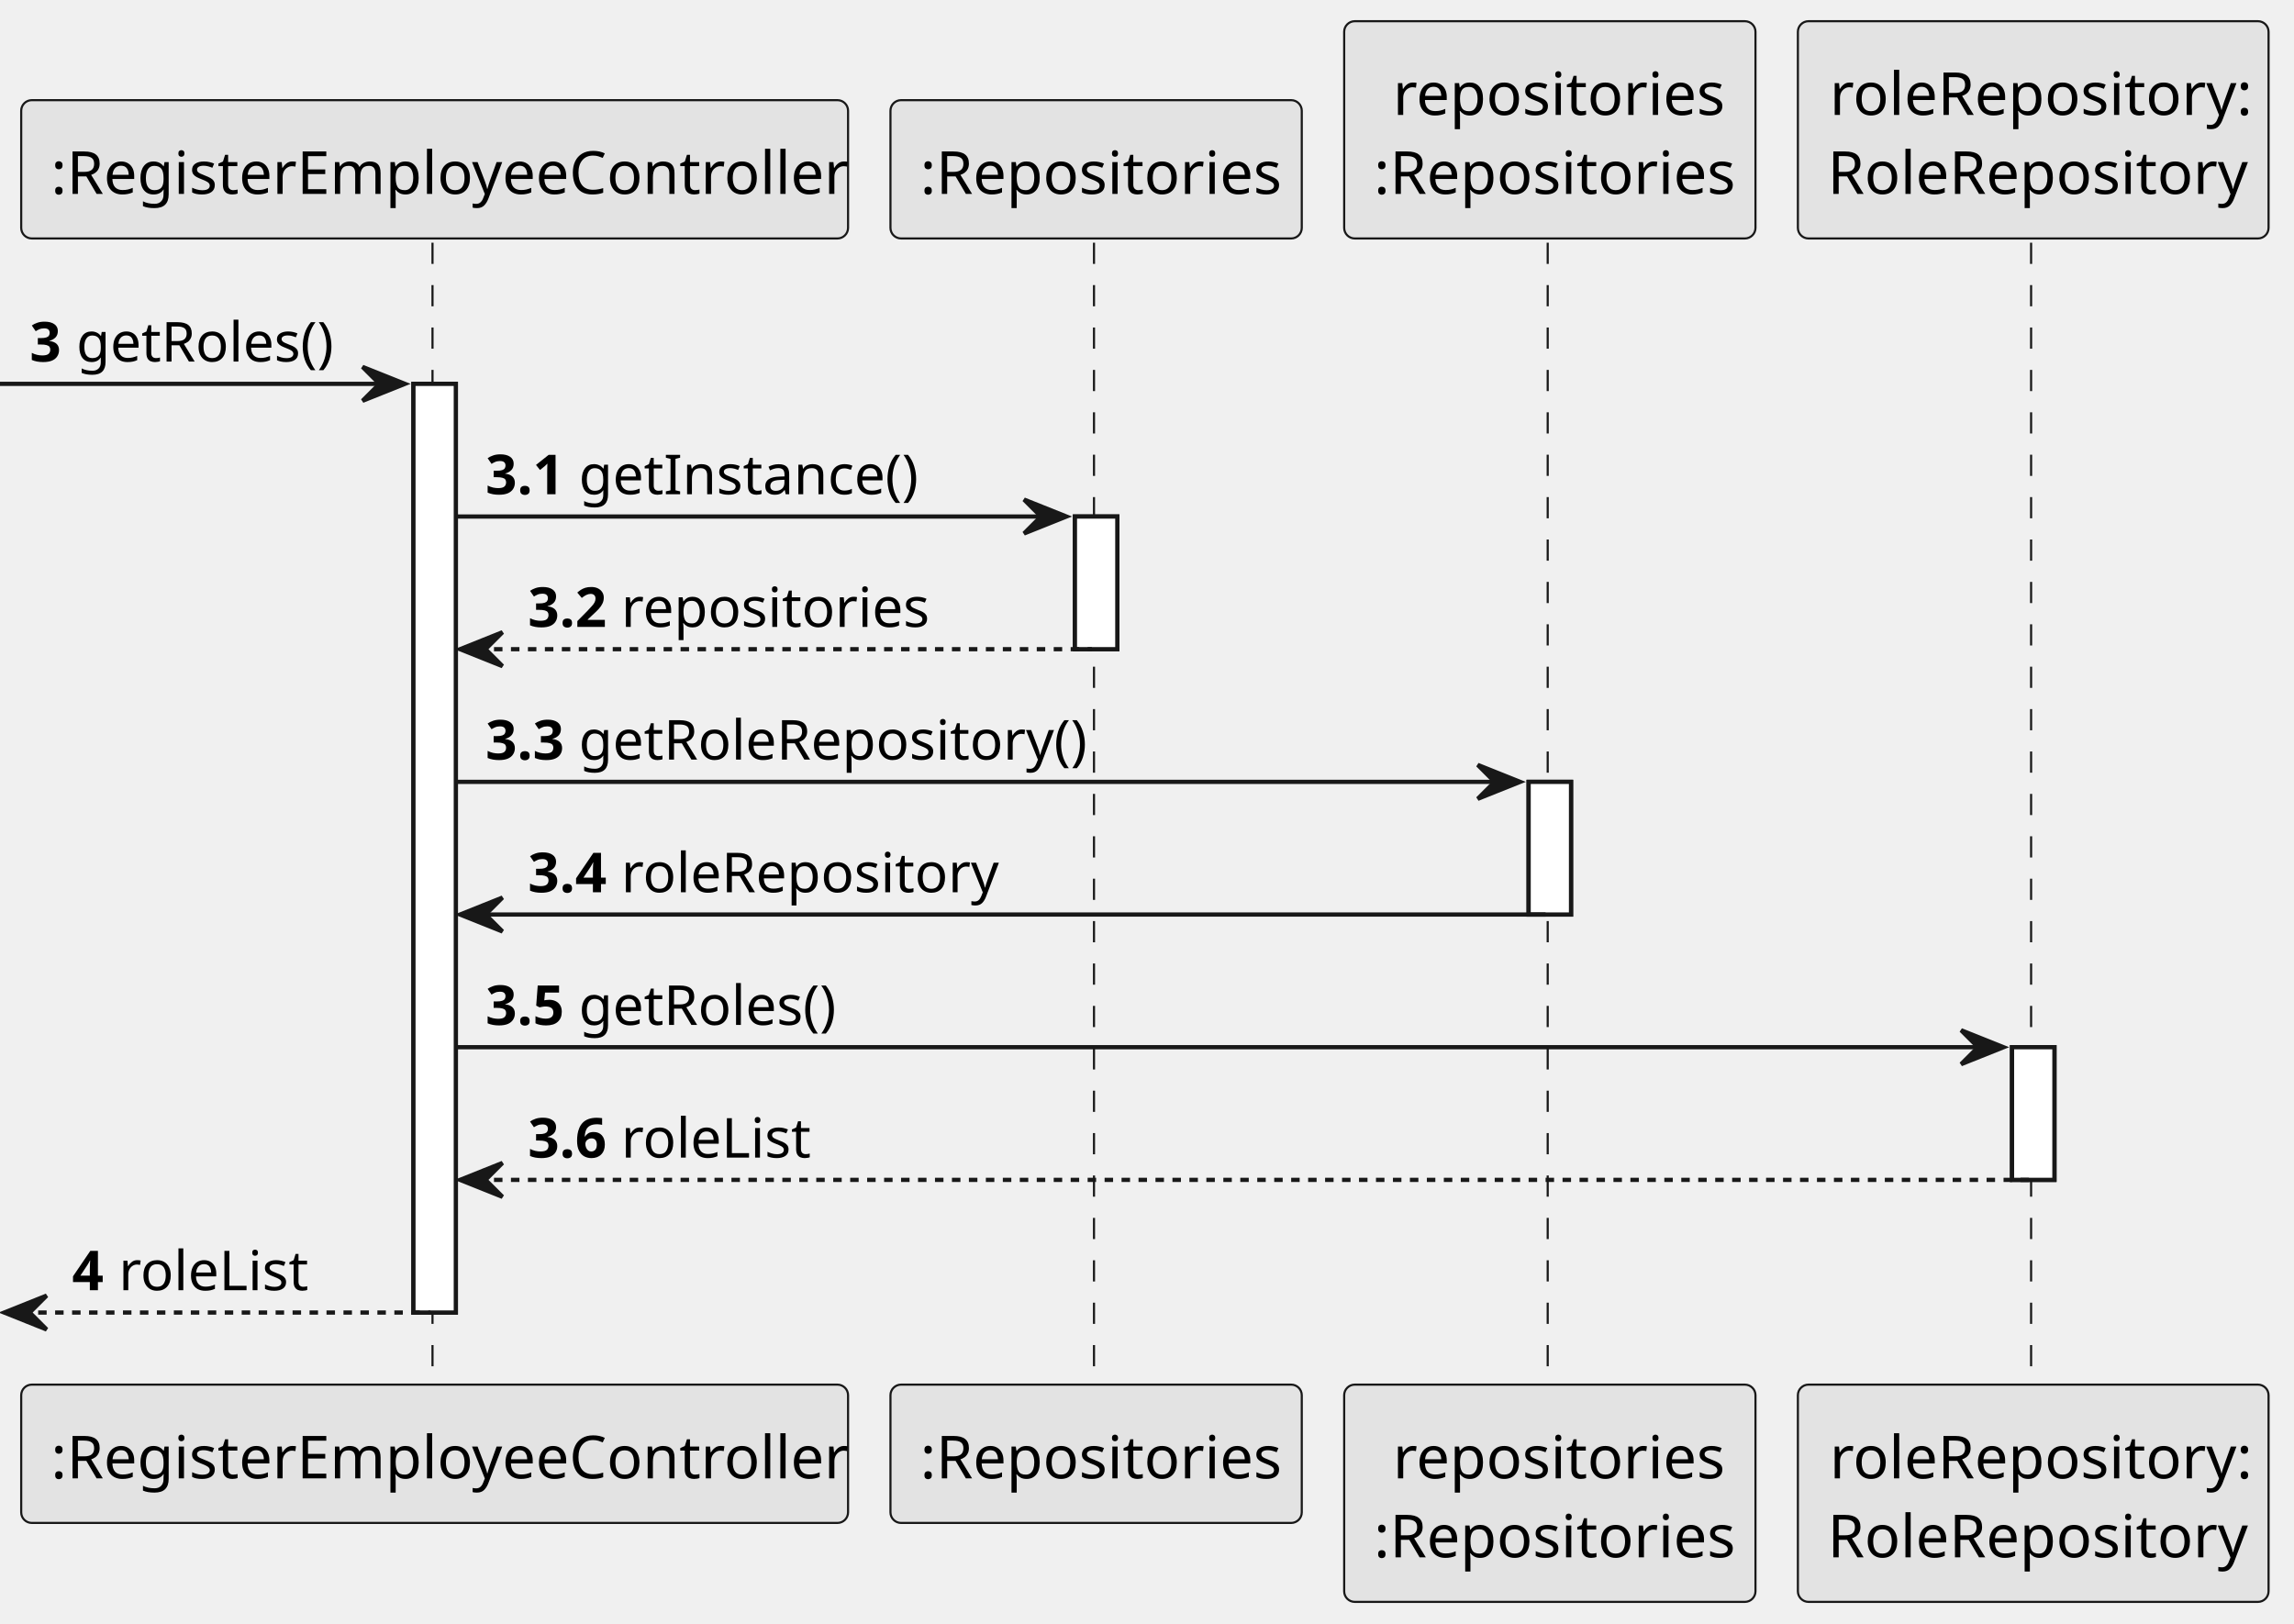
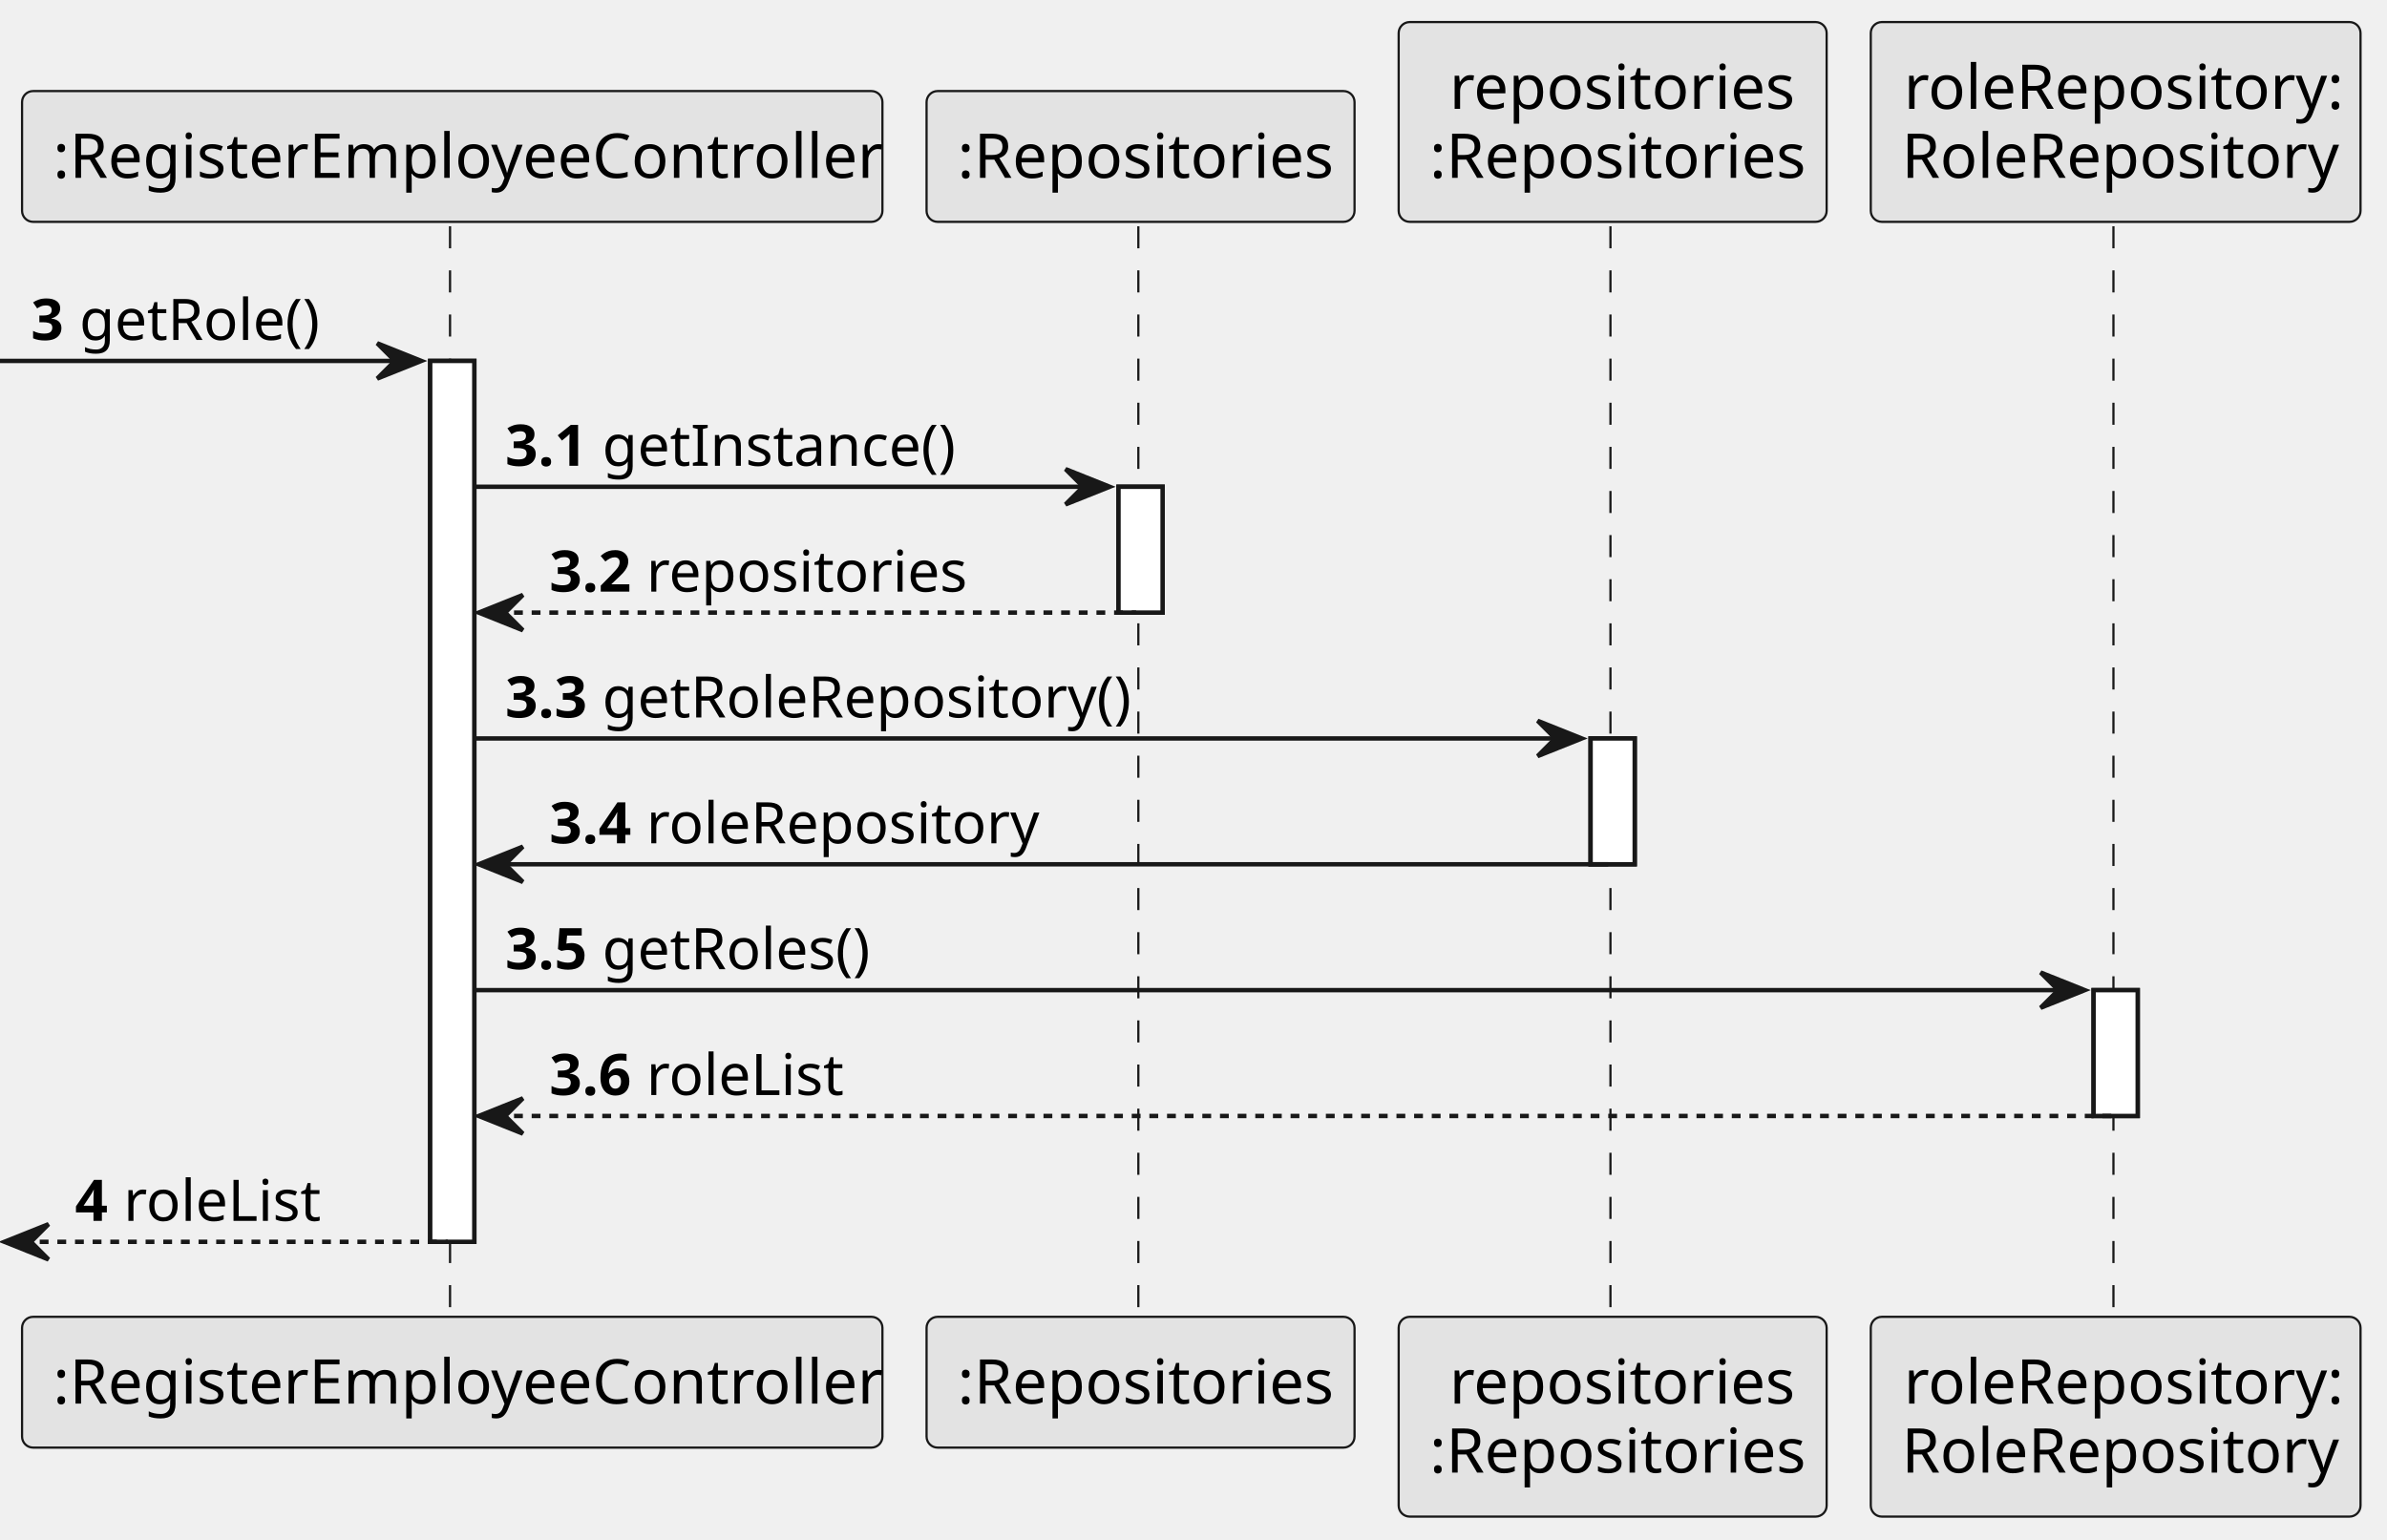
- <svg xmlns="http://www.w3.org/2000/svg" contentStyleType="text/css" height="383px" preserveAspectRatio="none" style="width:541px;height:383px;background:#FFFFFF;" version="1.1" viewBox="0 0 541 383" width="541px" zoomAndPan="magnify">
+ <svg xmlns="http://www.w3.org/2000/svg" contentStyleType="text/css" height="349px" preserveAspectRatio="none" style="width:541px;height:349px;background:#FFFFFF;" version="1.1" viewBox="0 0 541 349" width="541px" zoomAndPan="magnify">
  <defs />
  <g>
-     <rect fill="#FFFFFF" height="219.037" style="stroke:#181818;stroke-width:1.0;" width="10" x="97.5" y="90.533" />
-     <rect fill="#FFFFFF" height="31.291" style="stroke:#181818;stroke-width:1.0;" width="10" x="253.5" y="121.824" />
-     <rect fill="#FFFFFF" height="31.291" style="stroke:#181818;stroke-width:1.0;" width="10" x="360.5" y="184.406" />
-     <rect fill="#FFFFFF" height="31.291" style="stroke:#181818;stroke-width:1.0;" width="10" x="474.5" y="246.988" />
-     <line style="stroke:#181818;stroke-width:0.5;stroke-dasharray:5.0,5.0;" x1="102" x2="102" y1="57.242" y2="327.57" />
-     <line style="stroke:#181818;stroke-width:0.5;stroke-dasharray:5.0,5.0;" x1="258" x2="258" y1="57.242" y2="327.57" />
-     <line style="stroke:#181818;stroke-width:0.5;stroke-dasharray:5.0,5.0;" x1="365" x2="365" y1="57.242" y2="327.57" />
-     <line style="stroke:#181818;stroke-width:0.5;stroke-dasharray:5.0,5.0;" x1="479" x2="479" y1="57.242" y2="327.57" />
-     <rect fill="#E3E3E3" height="32.621" rx="2.5" ry="2.5" style="stroke:#181818;stroke-width:0.5;" width="195" x="5" y="23.621" />
-     <text fill="#000000" font-family="sans-serif" font-size="14" lengthAdjust="spacing" textLength="181" x="12" y="45.728">:RegisterEmployeeController</text>
-     <rect fill="#E3E3E3" height="32.621" rx="2.5" ry="2.5" style="stroke:#181818;stroke-width:0.5;" width="195" x="5" y="326.57" />
-     <text fill="#000000" font-family="sans-serif" font-size="14" lengthAdjust="spacing" textLength="181" x="12" y="348.678">:RegisterEmployeeController</text>
-     <rect fill="#E3E3E3" height="32.621" rx="2.5" ry="2.5" style="stroke:#181818;stroke-width:0.5;" width="97" x="210" y="23.621" />
-     <text fill="#000000" font-family="sans-serif" font-size="14" lengthAdjust="spacing" textLength="83" x="217" y="45.728">:Repositories</text>
-     <rect fill="#E3E3E3" height="32.621" rx="2.5" ry="2.5" style="stroke:#181818;stroke-width:0.5;" width="97" x="210" y="326.57" />
-     <text fill="#000000" font-family="sans-serif" font-size="14" lengthAdjust="spacing" textLength="83" x="217" y="348.678">:Repositories</text>
-     <rect fill="#E3E3E3" height="51.242" rx="2.5" ry="2.5" style="stroke:#181818;stroke-width:0.5;" width="97" x="317" y="5" />
-     <text fill="#000000" font-family="sans-serif" font-size="14" lengthAdjust="spacing" textLength="74" x="328.5" y="27.107">repositories</text>
-     <text fill="#000000" font-family="sans-serif" font-size="14" lengthAdjust="spacing" textLength="83" x="324" y="45.728">:Repositories</text>
-     <rect fill="#E3E3E3" height="51.242" rx="2.5" ry="2.5" style="stroke:#181818;stroke-width:0.5;" width="97" x="317" y="326.57" />
-     <text fill="#000000" font-family="sans-serif" font-size="14" lengthAdjust="spacing" textLength="74" x="328.5" y="348.678">repositories</text>
-     <text fill="#000000" font-family="sans-serif" font-size="14" lengthAdjust="spacing" textLength="83" x="324" y="367.299">:Repositories</text>
-     <rect fill="#E3E3E3" height="51.242" rx="2.5" ry="2.5" style="stroke:#181818;stroke-width:0.5;" width="111" x="424" y="5" />
-     <text fill="#000000" font-family="sans-serif" font-size="14" lengthAdjust="spacing" textLength="96" x="431.5" y="27.107">roleRepository:</text>
-     <text fill="#000000" font-family="sans-serif" font-size="14" lengthAdjust="spacing" textLength="97" x="431" y="45.728">RoleRepository</text>
-     <rect fill="#E3E3E3" height="51.242" rx="2.5" ry="2.5" style="stroke:#181818;stroke-width:0.5;" width="111" x="424" y="326.57" />
-     <text fill="#000000" font-family="sans-serif" font-size="14" lengthAdjust="spacing" textLength="96" x="431.5" y="348.678">roleRepository:</text>
-     <text fill="#000000" font-family="sans-serif" font-size="14" lengthAdjust="spacing" textLength="97" x="431" y="367.299">RoleRepository</text>
-     <rect fill="#FFFFFF" height="219.037" style="stroke:#181818;stroke-width:1.0;" width="10" x="97.5" y="90.533" />
-     <rect fill="#FFFFFF" height="31.291" style="stroke:#181818;stroke-width:1.0;" width="10" x="253.5" y="121.824" />
-     <rect fill="#FFFFFF" height="31.291" style="stroke:#181818;stroke-width:1.0;" width="10" x="360.5" y="184.406" />
-     <rect fill="#FFFFFF" height="31.291" style="stroke:#181818;stroke-width:1.0;" width="10" x="474.5" y="246.988" />
-     <polygon fill="#181818" points="85.5,86.533,95.5,90.533,85.5,94.533,89.5,90.533" style="stroke:#181818;stroke-width:1.0;" />
-     <line style="stroke:#181818;stroke-width:1.0;" x1="0" x2="91.5" y1="90.533" y2="90.533" />
-     <text fill="#000000" font-family="sans-serif" font-size="13" font-weight="bold" lengthAdjust="spacing" textLength="7" x="7" y="85.27">3</text>
-     <text fill="#000000" font-family="sans-serif" font-size="13" lengthAdjust="spacing" textLength="59" x="18" y="85.27">getRoles()</text>
-     <polygon fill="#181818" points="241.5,117.824,251.5,121.824,241.5,125.824,245.5,121.824" style="stroke:#181818;stroke-width:1.0;" />
-     <line style="stroke:#181818;stroke-width:1.0;" x1="107.5" x2="247.5" y1="121.824" y2="121.824" />
-     <text fill="#000000" font-family="sans-serif" font-size="13" font-weight="bold" lengthAdjust="spacing" textLength="18" x="114.5" y="116.561">3.1</text>
-     <text fill="#000000" font-family="sans-serif" font-size="13" lengthAdjust="spacing" textLength="75" x="136.5" y="116.561">getInstance()</text>
-     <polygon fill="#181818" points="118.5,149.115,108.5,153.115,118.5,157.115,114.5,153.115" style="stroke:#181818;stroke-width:1.0;" />
-     <line style="stroke:#181818;stroke-width:1.0;stroke-dasharray:2.0,2.0;" x1="112.5" x2="257.5" y1="153.115" y2="153.115" />
-     <text fill="#000000" font-family="sans-serif" font-size="13" font-weight="bold" lengthAdjust="spacing" textLength="18" x="124.5" y="147.852">3.2</text>
-     <text fill="#000000" font-family="sans-serif" font-size="13" lengthAdjust="spacing" textLength="67" x="146.5" y="147.852">repositories</text>
-     <polygon fill="#181818" points="348.5,180.406,358.5,184.406,348.5,188.406,352.5,184.406" style="stroke:#181818;stroke-width:1.0;" />
-     <line style="stroke:#181818;stroke-width:1.0;" x1="107.5" x2="354.5" y1="184.406" y2="184.406" />
-     <text fill="#000000" font-family="sans-serif" font-size="13" font-weight="bold" lengthAdjust="spacing" textLength="18" x="114.5" y="179.144">3.3</text>
-     <text fill="#000000" font-family="sans-serif" font-size="13" lengthAdjust="spacing" textLength="114" x="136.5" y="179.144">getRoleRepository()</text>
-     <polygon fill="#181818" points="118.5,211.697,108.5,215.697,118.5,219.697,114.5,215.697" style="stroke:#181818;stroke-width:1.0;" />
-     <line style="stroke:#181818;stroke-width:1.0;" x1="112.5" x2="364.5" y1="215.697" y2="215.697" />
-     <text fill="#000000" font-family="sans-serif" font-size="13" font-weight="bold" lengthAdjust="spacing" textLength="18" x="124.5" y="210.435">3.4</text>
-     <text fill="#000000" font-family="sans-serif" font-size="13" lengthAdjust="spacing" textLength="83" x="146.5" y="210.435">roleRepository</text>
-     <polygon fill="#181818" points="462.5,242.988,472.5,246.988,462.5,250.988,466.5,246.988" style="stroke:#181818;stroke-width:1.0;" />
-     <line style="stroke:#181818;stroke-width:1.0;" x1="107.5" x2="468.5" y1="246.988" y2="246.988" />
-     <text fill="#000000" font-family="sans-serif" font-size="13" font-weight="bold" lengthAdjust="spacing" textLength="18" x="114.5" y="241.726">3.5</text>
-     <text fill="#000000" font-family="sans-serif" font-size="13" lengthAdjust="spacing" textLength="59" x="136.5" y="241.726">getRoles()</text>
-     <polygon fill="#181818" points="118.5,274.279,108.5,278.279,118.5,282.279,114.5,278.279" style="stroke:#181818;stroke-width:1.0;" />
-     <line style="stroke:#181818;stroke-width:1.0;stroke-dasharray:2.0,2.0;" x1="112.5" x2="478.5" y1="278.279" y2="278.279" />
-     <text fill="#000000" font-family="sans-serif" font-size="13" font-weight="bold" lengthAdjust="spacing" textLength="18" x="124.5" y="273.017">3.6</text>
-     <text fill="#000000" font-family="sans-serif" font-size="13" lengthAdjust="spacing" textLength="42" x="146.5" y="273.017">roleList</text>
-     <polygon fill="#181818" points="11,305.57,1,309.57,11,313.57,7,309.57" style="stroke:#181818;stroke-width:1.0;" />
-     <line style="stroke:#181818;stroke-width:1.0;stroke-dasharray:2.0,2.0;" x1="5" x2="101.5" y1="309.57" y2="309.57" />
-     <text fill="#000000" font-family="sans-serif" font-size="13" font-weight="bold" lengthAdjust="spacing" textLength="7" x="17" y="304.308">4</text>
-     <text fill="#000000" font-family="sans-serif" font-size="13" lengthAdjust="spacing" textLength="42" x="28" y="304.308">roleList</text>
+     <rect fill="#FFFFFF" height="199.664" style="stroke:#181818;stroke-width:1.0;" width="10" x="97.5" y="81.805" />
+     <rect fill="#FFFFFF" height="28.523" style="stroke:#181818;stroke-width:1.0;" width="10" x="253.5" y="110.328" />
+     <rect fill="#FFFFFF" height="28.523" style="stroke:#181818;stroke-width:1.0;" width="10" x="360.5" y="167.375" />
+     <rect fill="#FFFFFF" height="28.523" style="stroke:#181818;stroke-width:1.0;" width="10" x="474.5" y="224.422" />
+     <line style="stroke:#181818;stroke-width:0.5;stroke-dasharray:5.0,5.0;" x1="102" x2="102" y1="51.281" y2="299.469" />
+     <line style="stroke:#181818;stroke-width:0.5;stroke-dasharray:5.0,5.0;" x1="258" x2="258" y1="51.281" y2="299.469" />
+     <line style="stroke:#181818;stroke-width:0.5;stroke-dasharray:5.0,5.0;" x1="365" x2="365" y1="51.281" y2="299.469" />
+     <line style="stroke:#181818;stroke-width:0.5;stroke-dasharray:5.0,5.0;" x1="479" x2="479" y1="51.281" y2="299.469" />
+     <rect fill="#E3E3E3" height="29.641" rx="2.5" ry="2.5" style="stroke:#181818;stroke-width:0.5;" width="195" x="5" y="20.641" />
+     <text fill="#000000" font-family="sans-serif" font-size="14" lengthAdjust="spacing" textLength="181" x="12" y="40.315">:RegisterEmployeeController</text>
+     <rect fill="#E3E3E3" height="29.641" rx="2.5" ry="2.5" style="stroke:#181818;stroke-width:0.5;" width="195" x="5" y="298.469" />
+     <text fill="#000000" font-family="sans-serif" font-size="14" lengthAdjust="spacing" textLength="181" x="12" y="318.143">:RegisterEmployeeController</text>
+     <rect fill="#E3E3E3" height="29.641" rx="2.5" ry="2.5" style="stroke:#181818;stroke-width:0.5;" width="97" x="210" y="20.641" />
+     <text fill="#000000" font-family="sans-serif" font-size="14" lengthAdjust="spacing" textLength="83" x="217" y="40.315">:Repositories</text>
+     <rect fill="#E3E3E3" height="29.641" rx="2.5" ry="2.5" style="stroke:#181818;stroke-width:0.5;" width="97" x="210" y="298.469" />
+     <text fill="#000000" font-family="sans-serif" font-size="14" lengthAdjust="spacing" textLength="83" x="217" y="318.143">:Repositories</text>
+     <rect fill="#E3E3E3" height="45.281" rx="2.5" ry="2.5" style="stroke:#181818;stroke-width:0.5;" width="97" x="317" y="5" />
+     <text fill="#000000" font-family="sans-serif" font-size="14" lengthAdjust="spacing" textLength="74" x="328.5" y="24.674">repositories</text>
+     <text fill="#000000" font-family="sans-serif" font-size="14" lengthAdjust="spacing" textLength="83" x="324" y="40.315">:Repositories</text>
+     <rect fill="#E3E3E3" height="45.281" rx="2.5" ry="2.5" style="stroke:#181818;stroke-width:0.5;" width="97" x="317" y="298.469" />
+     <text fill="#000000" font-family="sans-serif" font-size="14" lengthAdjust="spacing" textLength="74" x="328.5" y="318.143">repositories</text>
+     <text fill="#000000" font-family="sans-serif" font-size="14" lengthAdjust="spacing" textLength="83" x="324" y="333.783">:Repositories</text>
+     <rect fill="#E3E3E3" height="45.281" rx="2.5" ry="2.5" style="stroke:#181818;stroke-width:0.5;" width="111" x="424" y="5" />
+     <text fill="#000000" font-family="sans-serif" font-size="14" lengthAdjust="spacing" textLength="96" x="431.5" y="24.674">roleRepository:</text>
+     <text fill="#000000" font-family="sans-serif" font-size="14" lengthAdjust="spacing" textLength="97" x="431" y="40.315">RoleRepository</text>
+     <rect fill="#E3E3E3" height="45.281" rx="2.5" ry="2.5" style="stroke:#181818;stroke-width:0.5;" width="111" x="424" y="298.469" />
+     <text fill="#000000" font-family="sans-serif" font-size="14" lengthAdjust="spacing" textLength="96" x="431.5" y="318.143">roleRepository:</text>
+     <text fill="#000000" font-family="sans-serif" font-size="14" lengthAdjust="spacing" textLength="97" x="431" y="333.783">RoleRepository</text>
+     <rect fill="#FFFFFF" height="199.664" style="stroke:#181818;stroke-width:1.0;" width="10" x="97.5" y="81.805" />
+     <rect fill="#FFFFFF" height="28.523" style="stroke:#181818;stroke-width:1.0;" width="10" x="253.5" y="110.328" />
+     <rect fill="#FFFFFF" height="28.523" style="stroke:#181818;stroke-width:1.0;" width="10" x="360.5" y="167.375" />
+     <rect fill="#FFFFFF" height="28.523" style="stroke:#181818;stroke-width:1.0;" width="10" x="474.5" y="224.422" />
+     <polygon fill="#181818" points="85.5,77.805,95.5,81.805,85.5,85.805,89.5,81.805" style="stroke:#181818;stroke-width:1.0;" />
+     <line style="stroke:#181818;stroke-width:1.0;" x1="0" x2="91.5" y1="81.805" y2="81.805" />
+     <text fill="#000000" font-family="sans-serif" font-size="13" font-weight="bold" lengthAdjust="spacing" textLength="7" x="7" y="77.05">3</text>
+     <text fill="#000000" font-family="sans-serif" font-size="13" lengthAdjust="spacing" textLength="52" x="18" y="77.05">getRole()</text>
+     <polygon fill="#181818" points="241.5,106.328,251.5,110.328,241.5,114.328,245.5,110.328" style="stroke:#181818;stroke-width:1.0;" />
+     <line style="stroke:#181818;stroke-width:1.0;" x1="107.5" x2="247.5" y1="110.328" y2="110.328" />
+     <text fill="#000000" font-family="sans-serif" font-size="13" font-weight="bold" lengthAdjust="spacing" textLength="18" x="114.5" y="105.573">3.1</text>
+     <text fill="#000000" font-family="sans-serif" font-size="13" lengthAdjust="spacing" textLength="75" x="136.5" y="105.573">getInstance()</text>
+     <polygon fill="#181818" points="118.5,134.852,108.5,138.852,118.5,142.852,114.5,138.852" style="stroke:#181818;stroke-width:1.0;" />
+     <line style="stroke:#181818;stroke-width:1.0;stroke-dasharray:2.0,2.0;" x1="112.5" x2="257.5" y1="138.852" y2="138.852" />
+     <text fill="#000000" font-family="sans-serif" font-size="13" font-weight="bold" lengthAdjust="spacing" textLength="18" x="124.5" y="134.097">3.2</text>
+     <text fill="#000000" font-family="sans-serif" font-size="13" lengthAdjust="spacing" textLength="67" x="146.5" y="134.097">repositories</text>
+     <polygon fill="#181818" points="348.5,163.375,358.5,167.375,348.5,171.375,352.5,167.375" style="stroke:#181818;stroke-width:1.0;" />
+     <line style="stroke:#181818;stroke-width:1.0;" x1="107.5" x2="354.5" y1="167.375" y2="167.375" />
+     <text fill="#000000" font-family="sans-serif" font-size="13" font-weight="bold" lengthAdjust="spacing" textLength="18" x="114.5" y="162.62">3.3</text>
+     <text fill="#000000" font-family="sans-serif" font-size="13" lengthAdjust="spacing" textLength="114" x="136.5" y="162.62">getRoleRepository()</text>
+     <polygon fill="#181818" points="118.5,191.898,108.5,195.898,118.5,199.898,114.5,195.898" style="stroke:#181818;stroke-width:1.0;" />
+     <line style="stroke:#181818;stroke-width:1.0;" x1="112.5" x2="364.5" y1="195.898" y2="195.898" />
+     <text fill="#000000" font-family="sans-serif" font-size="13" font-weight="bold" lengthAdjust="spacing" textLength="18" x="124.5" y="191.144">3.4</text>
+     <text fill="#000000" font-family="sans-serif" font-size="13" lengthAdjust="spacing" textLength="83" x="146.5" y="191.144">roleRepository</text>
+     <polygon fill="#181818" points="462.5,220.422,472.5,224.422,462.5,228.422,466.5,224.422" style="stroke:#181818;stroke-width:1.0;" />
+     <line style="stroke:#181818;stroke-width:1.0;" x1="107.5" x2="468.5" y1="224.422" y2="224.422" />
+     <text fill="#000000" font-family="sans-serif" font-size="13" font-weight="bold" lengthAdjust="spacing" textLength="18" x="114.5" y="219.667">3.5</text>
+     <text fill="#000000" font-family="sans-serif" font-size="13" lengthAdjust="spacing" textLength="59" x="136.5" y="219.667">getRoles()</text>
+     <polygon fill="#181818" points="118.5,248.945,108.5,252.945,118.5,256.945,114.5,252.945" style="stroke:#181818;stroke-width:1.0;" />
+     <line style="stroke:#181818;stroke-width:1.0;stroke-dasharray:2.0,2.0;" x1="112.5" x2="478.5" y1="252.945" y2="252.945" />
+     <text fill="#000000" font-family="sans-serif" font-size="13" font-weight="bold" lengthAdjust="spacing" textLength="18" x="124.5" y="248.19">3.6</text>
+     <text fill="#000000" font-family="sans-serif" font-size="13" lengthAdjust="spacing" textLength="42" x="146.5" y="248.19">roleList</text>
+     <polygon fill="#181818" points="11,277.469,1,281.469,11,285.469,7,281.469" style="stroke:#181818;stroke-width:1.0;" />
+     <line style="stroke:#181818;stroke-width:1.0;stroke-dasharray:2.0,2.0;" x1="5" x2="101.5" y1="281.469" y2="281.469" />
+     <text fill="#000000" font-family="sans-serif" font-size="13" font-weight="bold" lengthAdjust="spacing" textLength="7" x="17" y="276.714">4</text>
+     <text fill="#000000" font-family="sans-serif" font-size="13" lengthAdjust="spacing" textLength="42" x="28" y="276.714">roleList</text>
  </g>
</svg>
